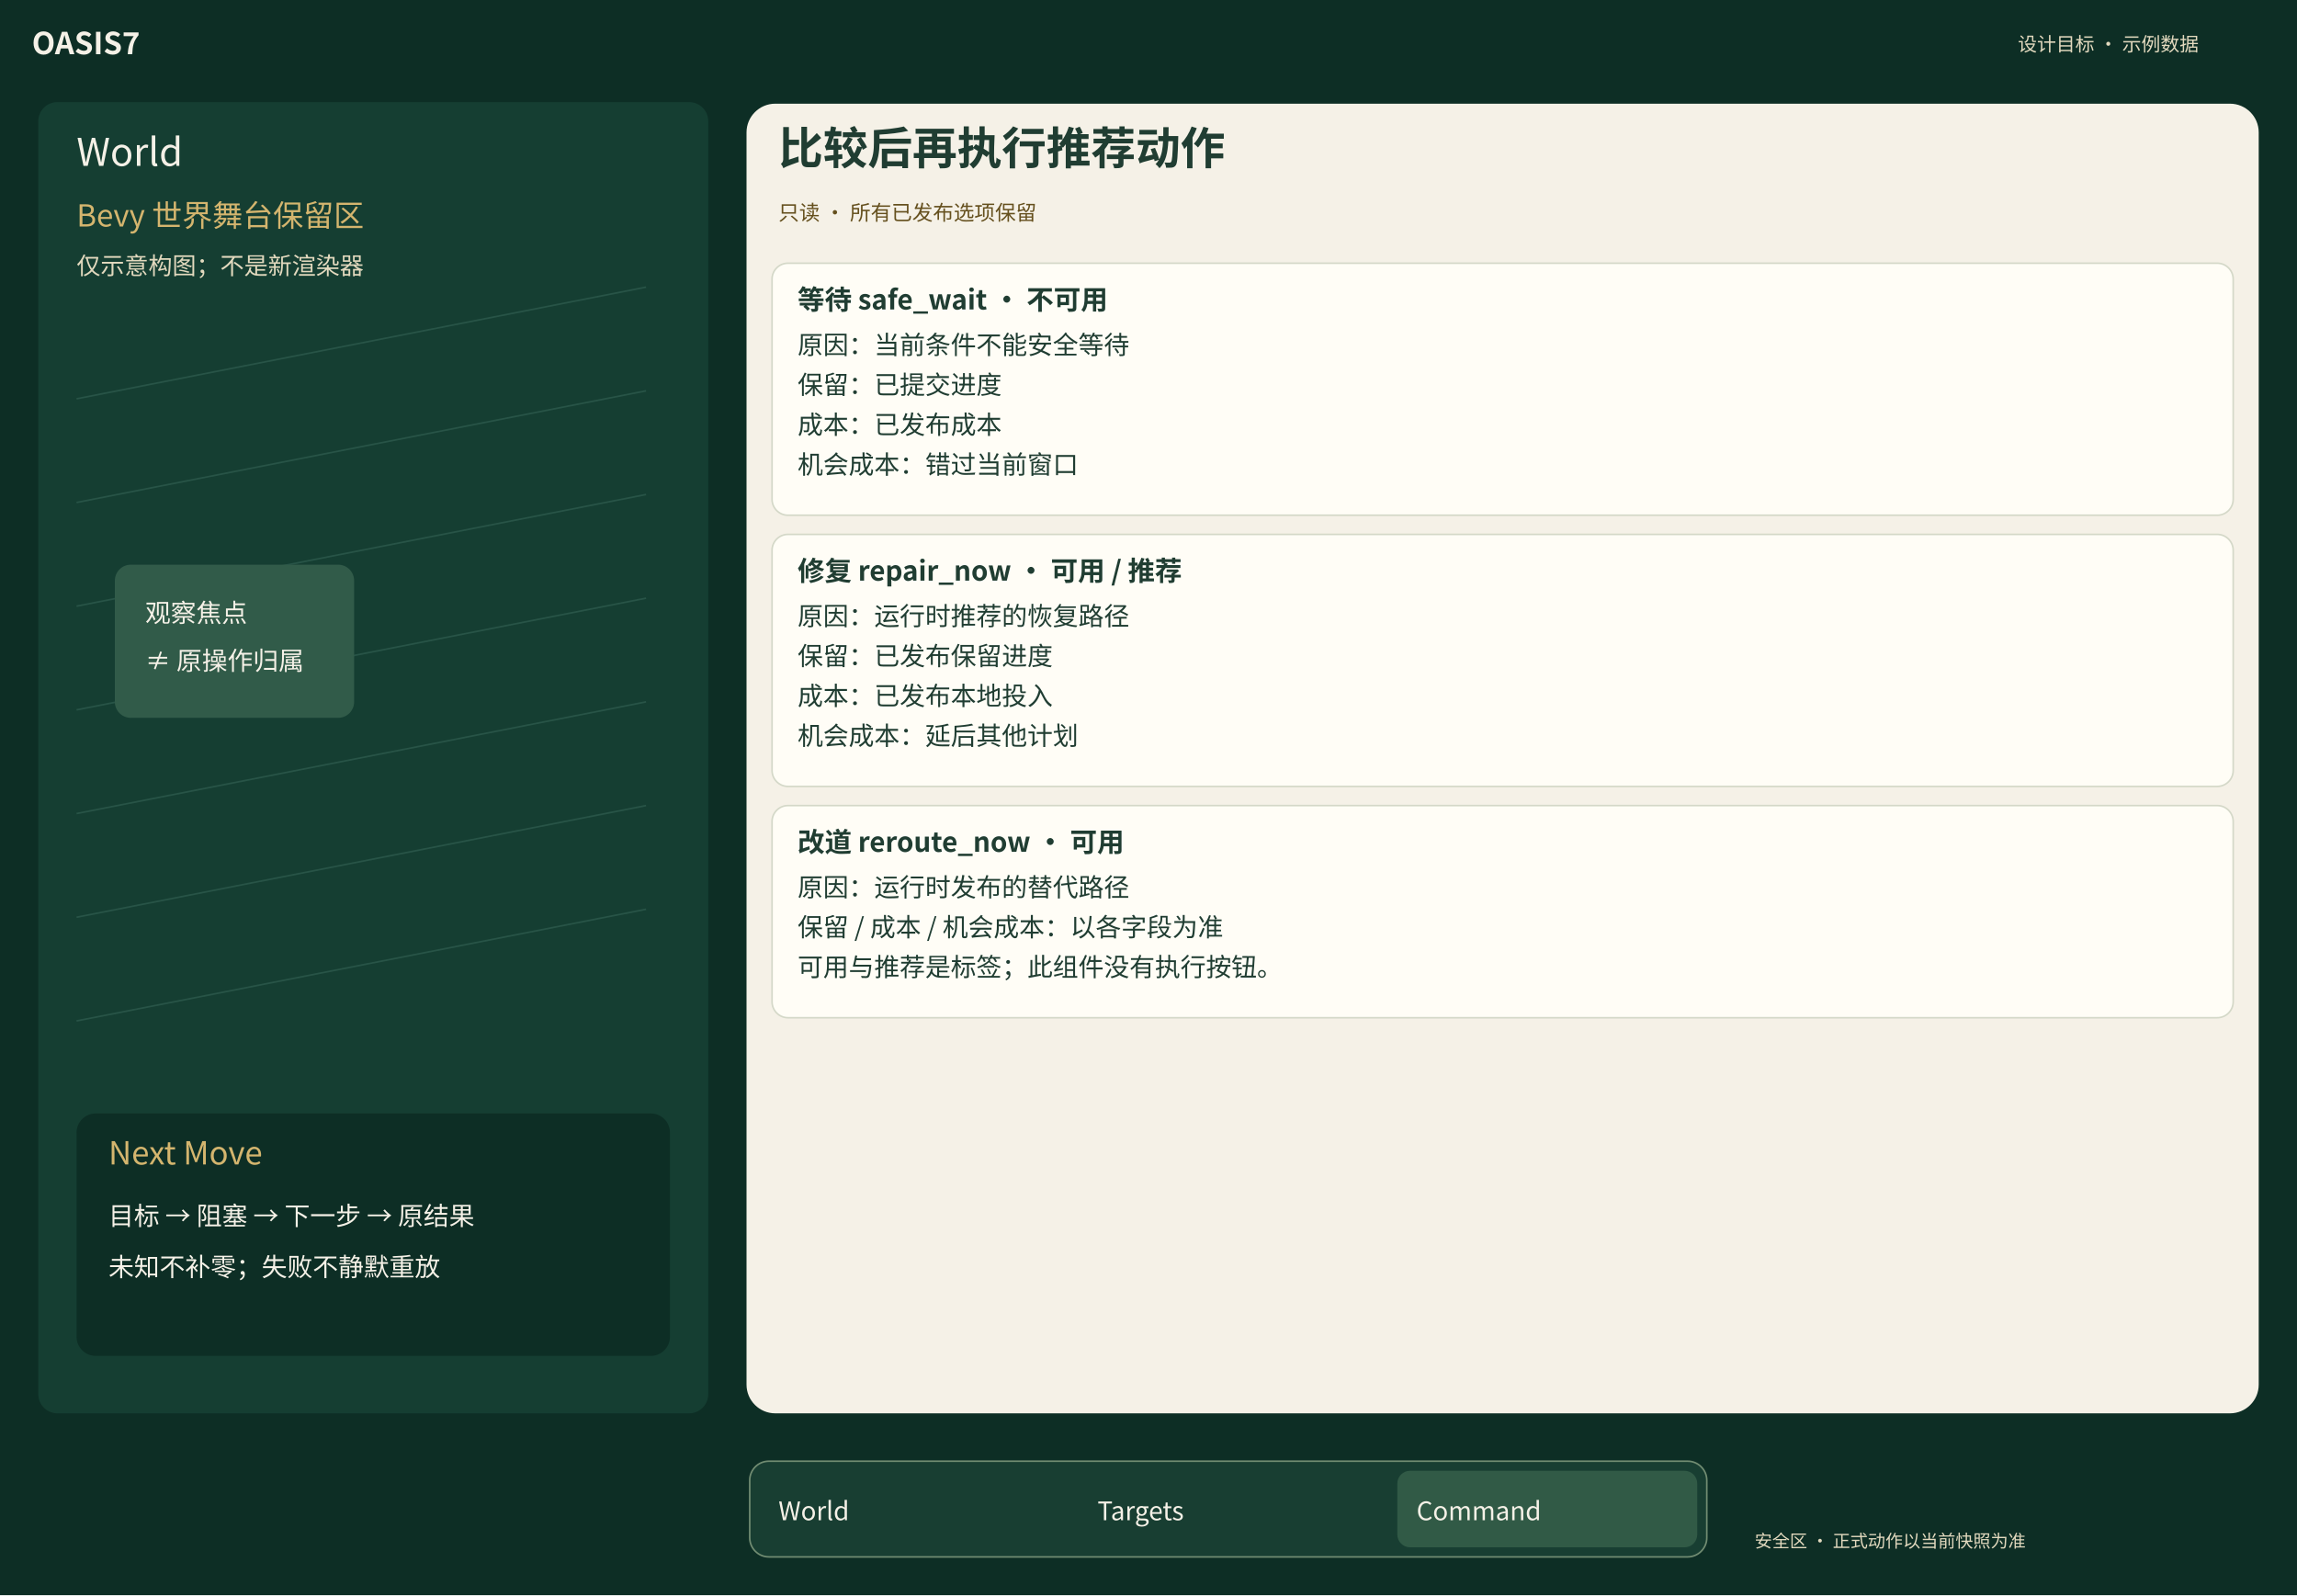
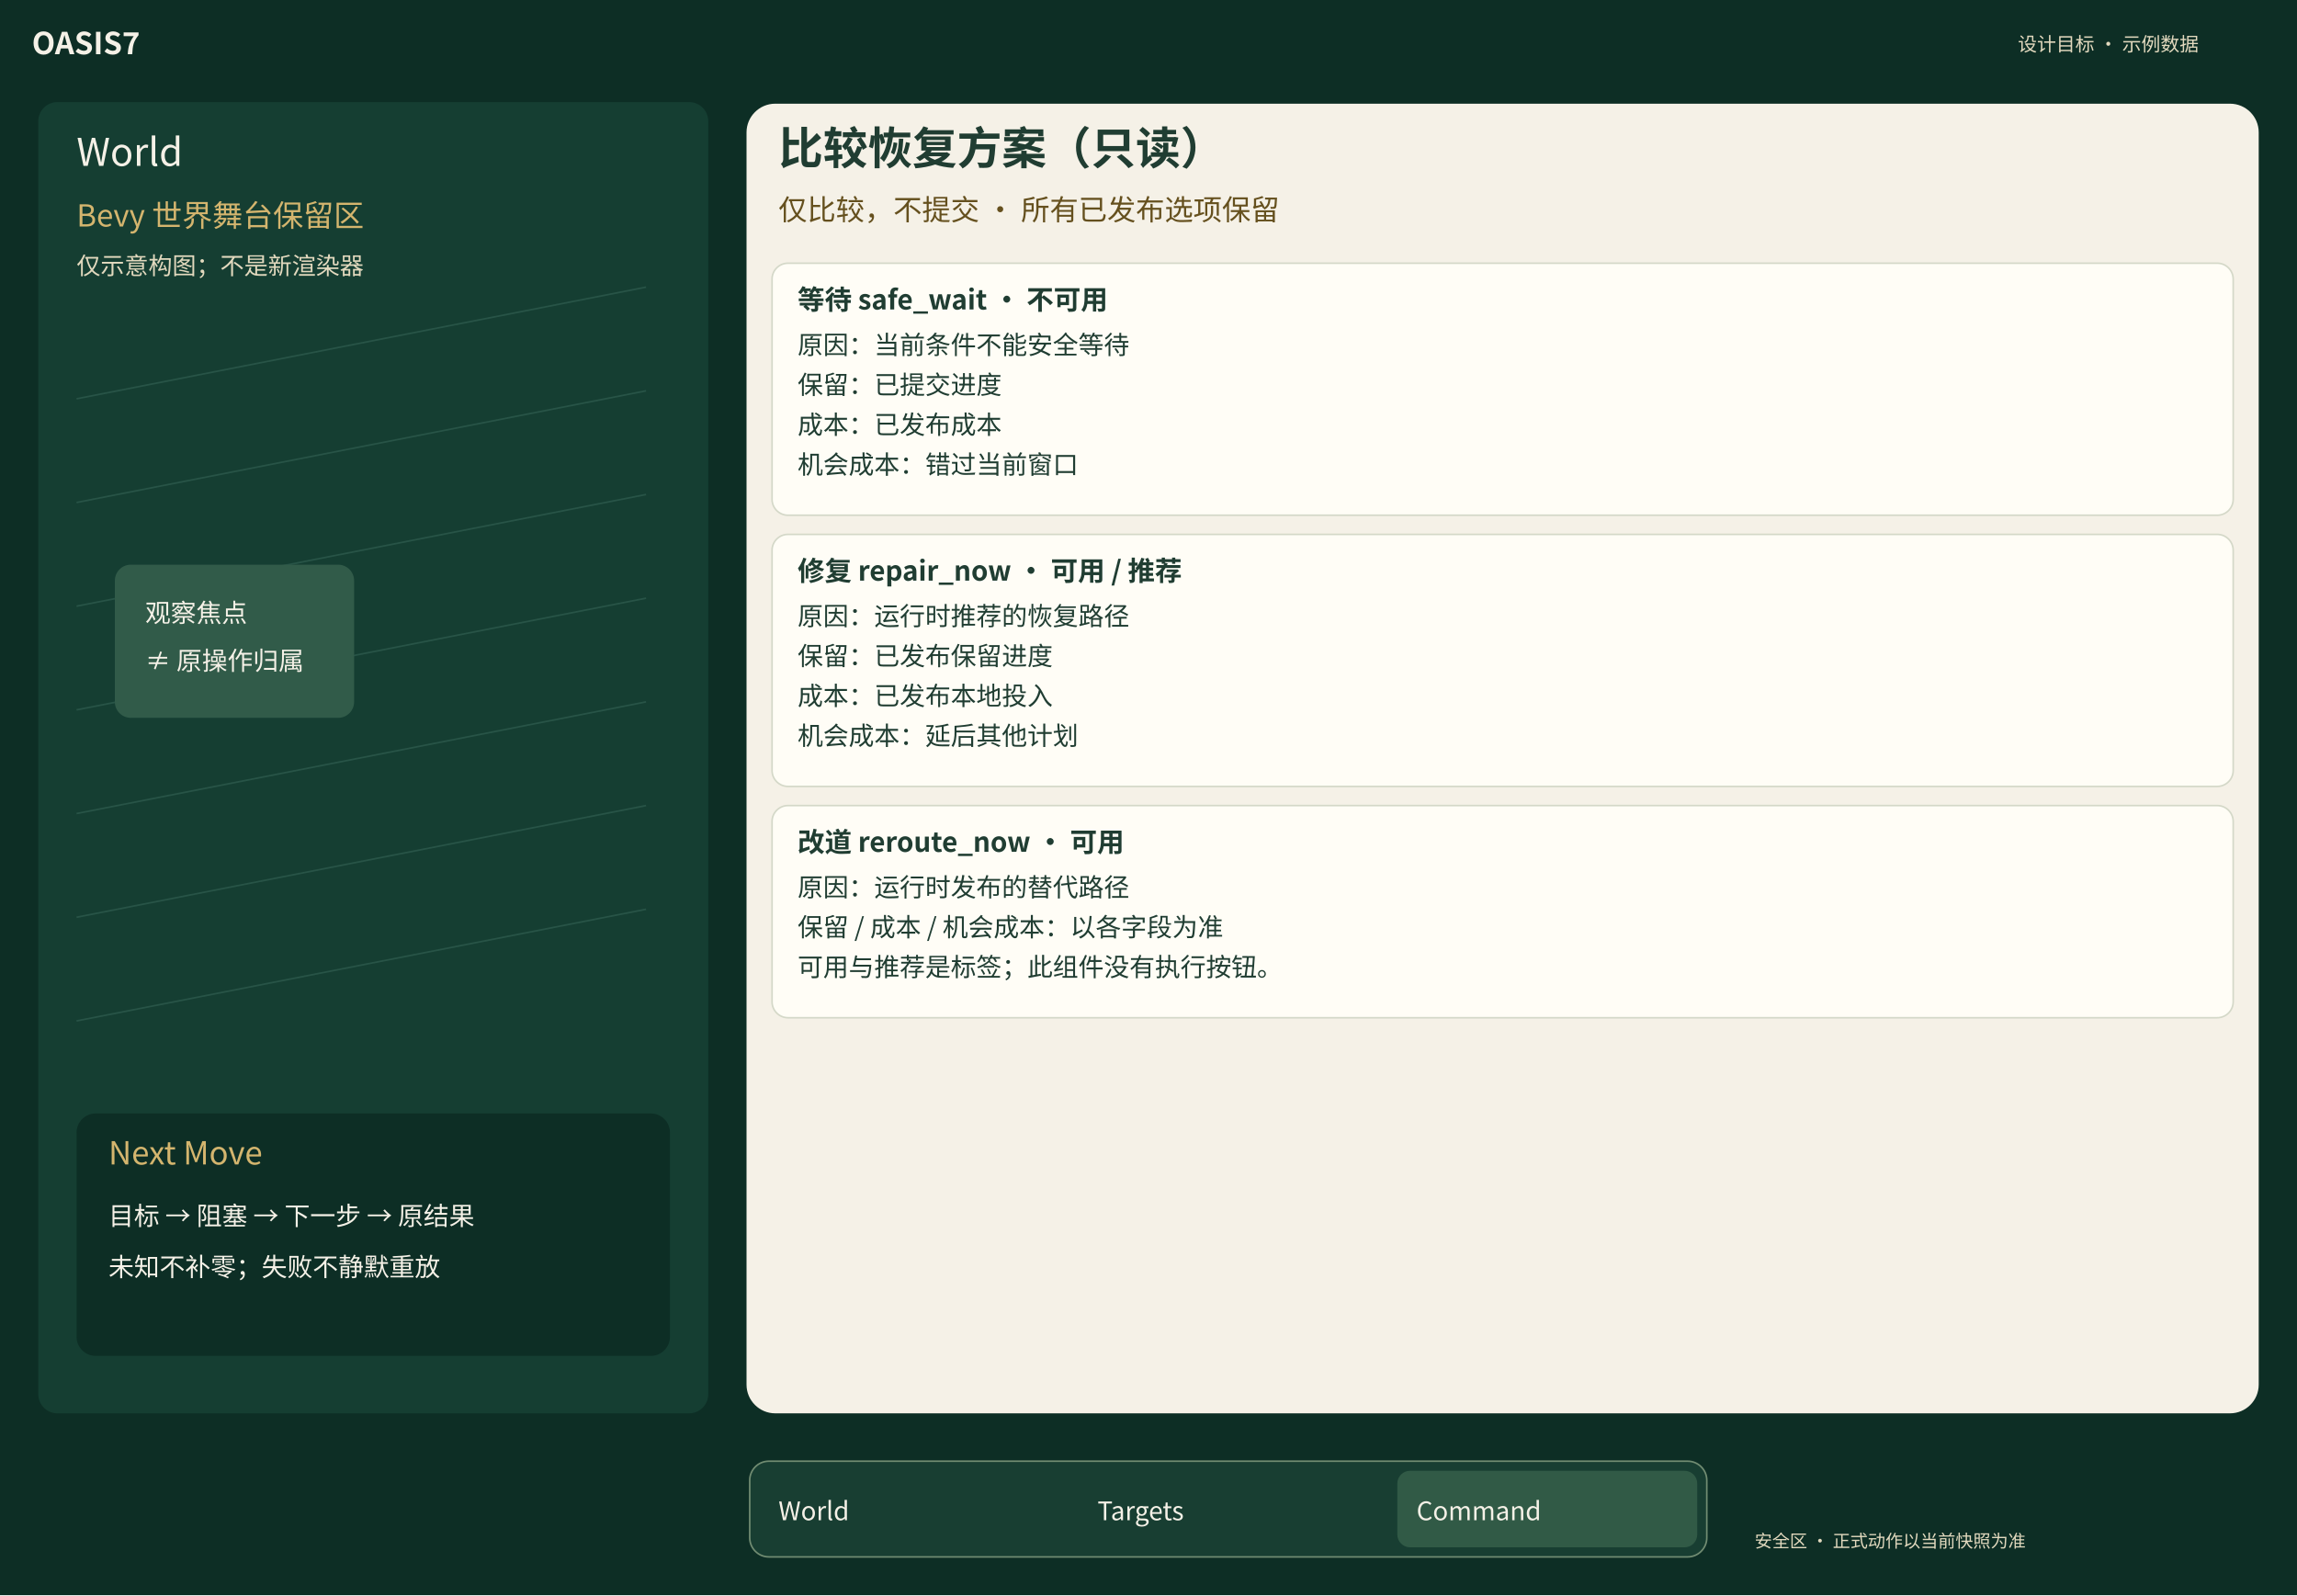
<svg xmlns="http://www.w3.org/2000/svg" width="1440" height="1000" viewBox="0 0 1440 1000">
  <rect x="0" y="0" width="1440" height="1000" rx="0" fill="#0d2e25" stroke="none" />
  <text x="20" y="34" font-family="Noto Sans CJK SC" font-size="19" font-weight="700" fill="#f5f1e7">OASIS7</text>
  <text x="1265" y="32" font-family="Noto Sans CJK SC" font-size="12" font-weight="400" fill="#e2d9be">设计目标 · 示例数据</text>
  <rect x="24" y="64" width="420" height="822" rx="12" fill="#153e32" stroke="none" />
  <text x="48" y="104" font-family="Noto Sans CJK SC" font-size="24" font-weight="400" fill="#f5f1e7">World</text>
  <text x="48" y="142" font-family="Noto Sans CJK SC" font-size="19" font-weight="400" fill="#d4b56e">Bevy 世界舞台保留区</text>
  <text x="48" y="172" font-family="Noto Sans CJK SC" font-size="15" font-weight="400" fill="#e2d9be">仅示意构图；不是新渲染器</text>
  <path d="M 48 250 L 405 180" stroke="#285447" fill="none" />
  <path d="M 48 315 L 405 245" stroke="#285447" fill="none" />
  <path d="M 48 380 L 405 310" stroke="#285447" fill="none" />
  <path d="M 48 445 L 405 375" stroke="#285447" fill="none" />
  <path d="M 48 510 L 405 440" stroke="#285447" fill="none" />
  <path d="M 48 575 L 405 505" stroke="#285447" fill="none" />
  <path d="M 48 640 L 405 570" stroke="#285447" fill="none" />
  <rect x="72" y="354" width="150" height="96" rx="10" fill="#315b49" stroke="none" />
  <text x="91" y="390" font-family="Noto Sans CJK SC" font-size="16" font-weight="400" fill="#f5f1e7">观察焦点</text>
  <text x="91" y="420" font-family="Noto Sans CJK SC" font-size="16" font-weight="400" fill="#f5f1e7">≠ 原操作归属</text>
  <rect x="48" y="698" width="372" height="152" rx="12" fill="#0d2e25" stroke="none" />
  <text x="68" y="730" font-family="Noto Sans CJK SC" font-size="20" font-weight="400" fill="#d4b56e">Next Move</text>
  <text x="68" y="768" font-family="Noto Sans CJK SC" font-size="16" font-weight="400" fill="#f5f1e7">目标 → 阻塞 → 下一步 → 原结果</text>
  <text x="68" y="800" font-family="Noto Sans CJK SC" font-size="16" font-weight="400" fill="#f5f1e7">未知不补零；失败不静默重放</text>
  <rect x="468" y="65" width="948" height="821" rx="18" fill="#f5f1e7" stroke="none" />
-   <text x="488" y="103" font-family="Noto Sans CJK SC" font-size="28" font-weight="700" fill="#203d32">比较后再执行推荐动作</text>
-   <text x="488" y="138" font-family="Noto Sans CJK SC" font-size="13" font-weight="400" fill="#65501e">只读 · 所有已发布选项保留</text>
+   <text x="488" y="103" font-family="Noto Sans CJK SC" font-size="28" font-weight="700" fill="#203d32">比较恢复方案（只读）</text>
+   <text x="488" y="138" font-family="Noto Sans CJK SC" font-size="18" font-weight="400" fill="#65501e">仅比较，不提交 · 所有已发布选项保留</text>
  <rect x="484" y="165" width="916" height="158" rx="10" fill="#fffdf6" stroke="#d4d8c8" />
  <text x="500" y="194" font-family="Noto Sans CJK SC" font-size="17" font-weight="700" fill="#203d32">等待 safe_wait · 不可用</text>
  <text x="500" y="222" font-family="Noto Sans CJK SC" font-size="16" font-weight="400" fill="#203d32">原因：当前条件不能安全等待</text>
  <text x="500" y="247" font-family="Noto Sans CJK SC" font-size="16" font-weight="400" fill="#203d32">保留：已提交进度</text>
  <text x="500" y="272" font-family="Noto Sans CJK SC" font-size="16" font-weight="400" fill="#203d32">成本：已发布成本</text>
  <text x="500" y="297" font-family="Noto Sans CJK SC" font-size="16" font-weight="400" fill="#203d32">机会成本：错过当前窗口</text>
  <rect x="484" y="335" width="916" height="158" rx="10" fill="#fffdf6" stroke="#d4d8c8" />
  <text x="500" y="364" font-family="Noto Sans CJK SC" font-size="17" font-weight="700" fill="#203d32">修复 repair_now · 可用 / 推荐</text>
  <text x="500" y="392" font-family="Noto Sans CJK SC" font-size="16" font-weight="400" fill="#203d32">原因：运行时推荐的恢复路径</text>
  <text x="500" y="417" font-family="Noto Sans CJK SC" font-size="16" font-weight="400" fill="#203d32">保留：已发布保留进度</text>
  <text x="500" y="442" font-family="Noto Sans CJK SC" font-size="16" font-weight="400" fill="#203d32">成本：已发布本地投入</text>
  <text x="500" y="467" font-family="Noto Sans CJK SC" font-size="16" font-weight="400" fill="#203d32">机会成本：延后其他计划</text>
  <rect x="484" y="505" width="916" height="133" rx="10" fill="#fffdf6" stroke="#d4d8c8" />
  <text x="500" y="534" font-family="Noto Sans CJK SC" font-size="17" font-weight="700" fill="#203d32">改道 reroute_now · 可用</text>
  <text x="500" y="562" font-family="Noto Sans CJK SC" font-size="16" font-weight="400" fill="#203d32">原因：运行时发布的替代路径</text>
  <text x="500" y="587" font-family="Noto Sans CJK SC" font-size="16" font-weight="400" fill="#203d32">保留 / 成本 / 机会成本：以各字段为准</text>
  <text x="500" y="612" font-family="Noto Sans CJK SC" font-size="16" font-weight="400" fill="#203d32">可用与推荐是标签；此组件没有执行按钮。</text>
  <rect x="470" y="916" width="600" height="60" rx="12" fill="#183e32" stroke="#718c72" />
  <rect x="476.0" y="922" width="188.0" height="48" rx="8" fill="#183e32" stroke="none" />
  <text x="488.0" y="953" font-family="Noto Sans CJK SC" font-size="16" font-weight="400" fill="#f5f1e7">World</text>
  <rect x="676.0" y="922" width="188.0" height="48" rx="8" fill="#183e32" stroke="none" />
  <text x="688.0" y="953" font-family="Noto Sans CJK SC" font-size="16" font-weight="400" fill="#f5f1e7">Targets</text>
  <rect x="876.0" y="922" width="188.0" height="48" rx="8" fill="#315a46" stroke="none" />
  <text x="888.0" y="953" font-family="Noto Sans CJK SC" font-size="16" font-weight="400" fill="#f5f1e7">Command</text>
  <text x="1100" y="970" font-family="Noto Sans CJK SC" font-size="11" font-weight="400" fill="#e2d9be">安全区 · 正式动作以当前快照为准</text>
</svg>
